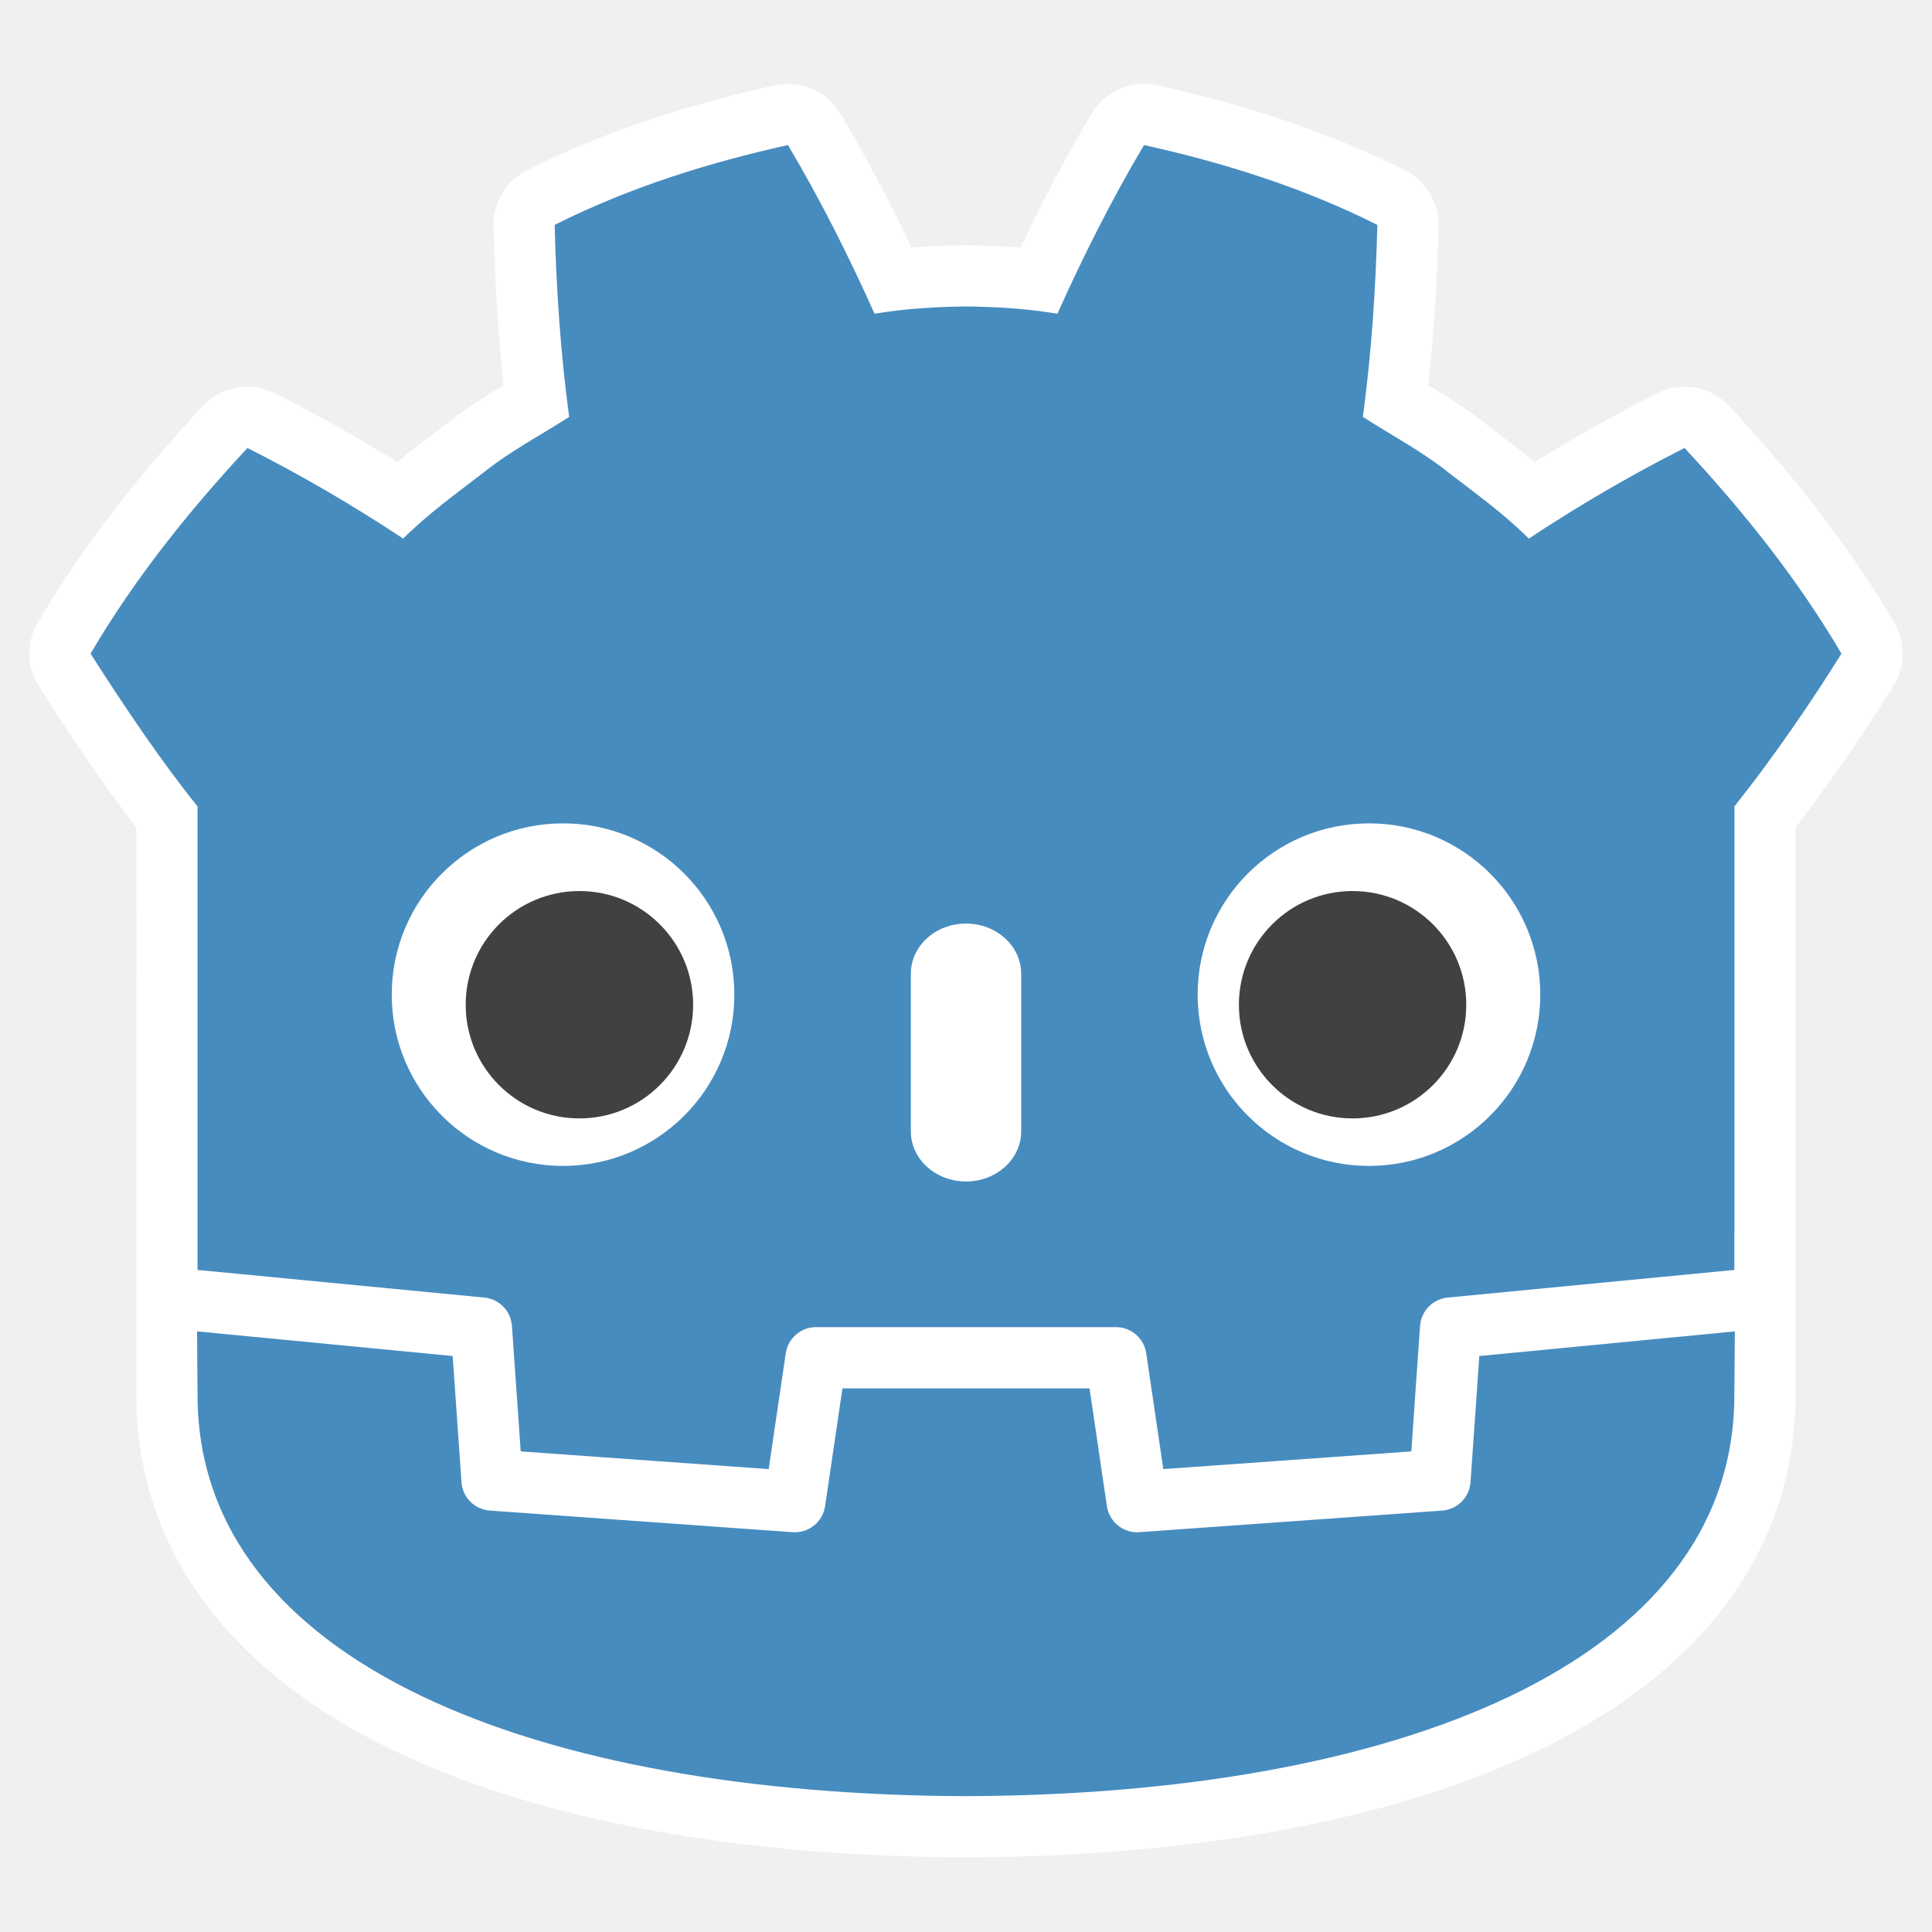
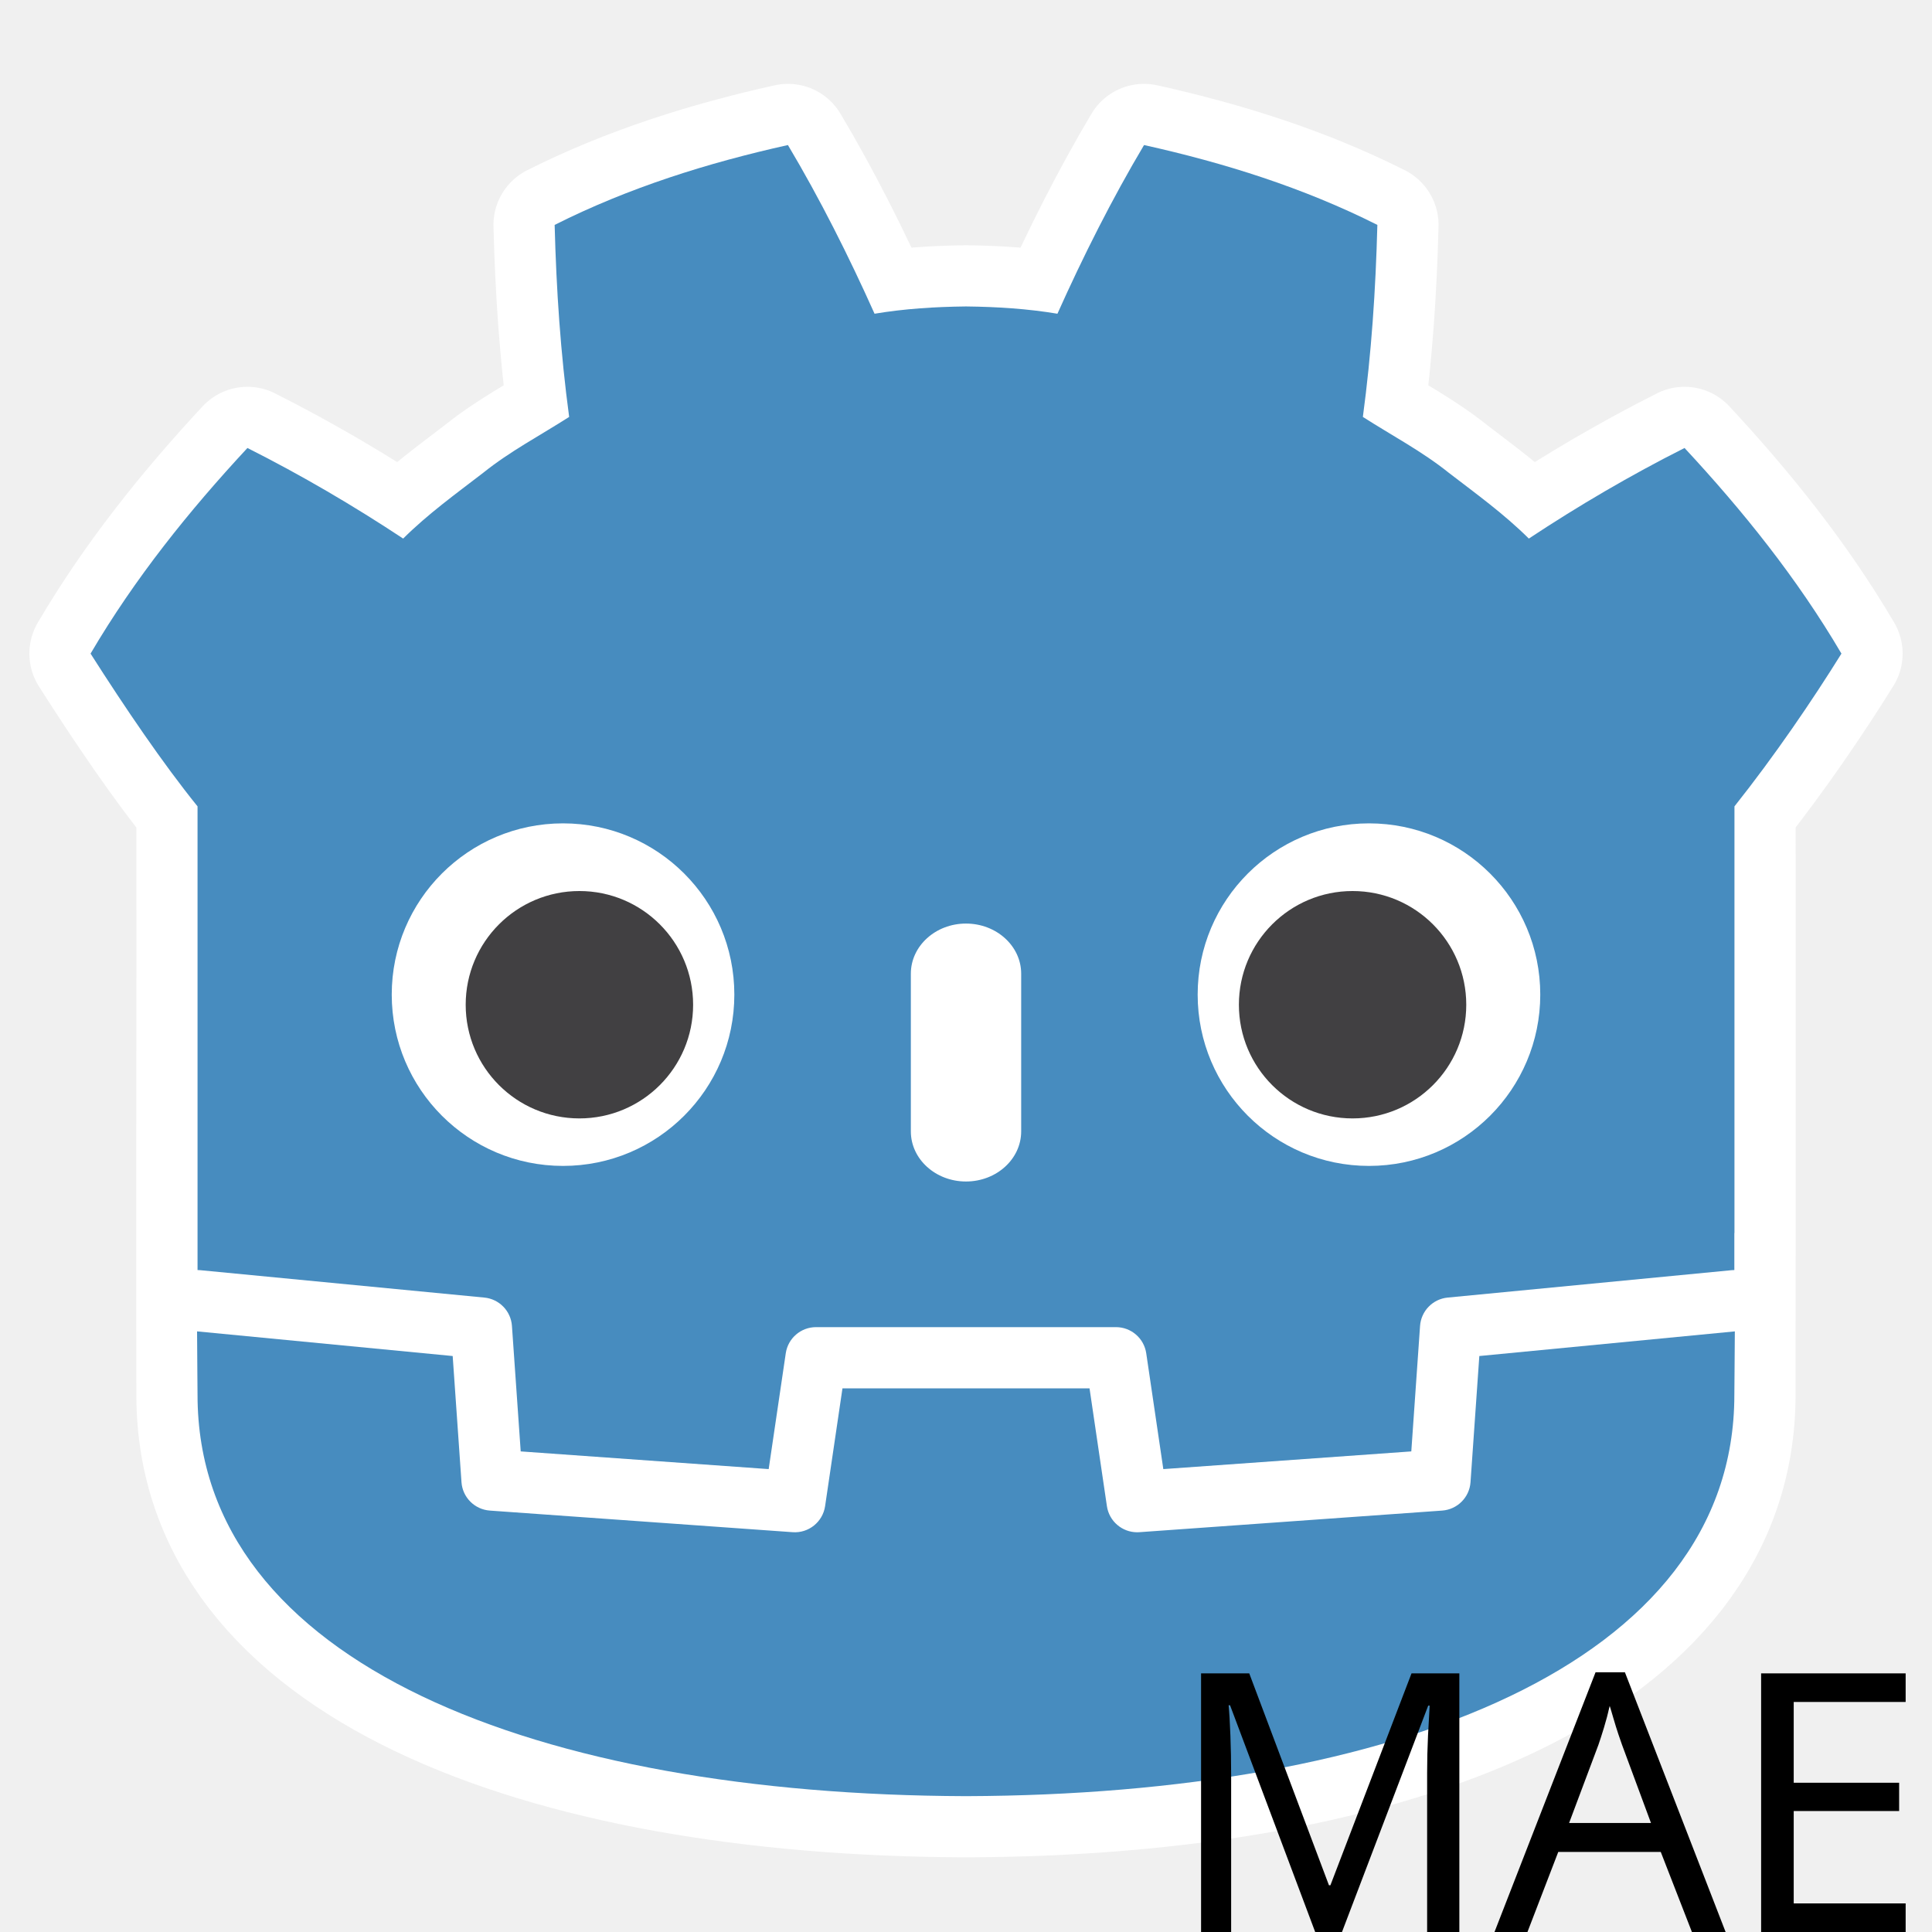
<svg xmlns="http://www.w3.org/2000/svg" width="1024" height="1024" id="svg3030" version="1.1">
-   <defs id="defs3032" />
+   <defs id="defs3032">
+     <rect x="1026.188" y="1023.417" width="639.503" height="448.928" id="rect17676" />
+   </defs>
  <g id="layer1" transform="translate(0,-98.51972)">
    <g id="g78-3-5" transform="matrix(4.16261,0,0,-4.16261,919.2419,771.6709)" style="fill:none;fill-opacity:0.527;stroke:#ffffff;stroke-width:15.581;stroke-linecap:butt;stroke-linejoin:round;stroke-miterlimit:4;stroke-dasharray:none;stroke-opacity:1;paint-order:normal">
      <path id="path80-6-3" style="fill:none;fill-opacity:0.527;fill-rule:nonzero;stroke:#ffffff;stroke-width:23.497;stroke-linecap:butt;stroke-linejoin:round;stroke-miterlimit:4;stroke-dasharray:none;stroke-opacity:1;paint-order:normal" d="m 226.334,222.1 c -15.358,3.414 -30.551,8.169 -44.795,15.338 0.326,12.577 1.139,24.628 2.787,36.869 -5.532,3.544 -11.345,6.586 -16.512,10.734 -5.25,4.039 -10.61,7.902 -15.363,12.625 -9.496,-6.281 -19.548,-12.184 -29.902,-17.395 -11.161,12.012 -21.598,24.977 -30.123,39.484 6.7,10.517 13.888,21.089 20.543,29.332 0.056,36.957 -0.082,77.99 0,113.02 0,51.838 65.76,76.754 147.461,77.041 h 0.1 0.1 c 81.701,-0.287 147.439,-25.203 147.439,-77.041 0.051,-37.842 0.017,-79.51 0.021,-113.02 7.687,-9.677 14.965,-20.352 20.541,-29.332 -8.522,-14.508 -18.964,-27.473 -30.125,-39.484 -10.351,5.21 -20.406,11.113 -29.902,17.395 -4.752,-4.723 -10.104,-8.586 -15.361,-12.625 -5.165,-4.149 -10.985,-7.19 -16.506,-10.734 1.644,-12.241 2.456,-24.292 2.783,-36.869 -14.245,-7.169 -29.437,-11.924 -44.803,-15.338 -6.135,10.311 -11.745,21.477 -16.631,32.393 -5.794,-0.968 -11.615,-1.327 -17.443,-1.396 v -0.01 c -0.041,0 -0.079,0.01 -0.113,0.01 -0.036,0 -0.073,-0.01 -0.109,-0.01 v 0.01 c -5.839,0.069 -11.656,0.428 -17.451,1.396 -4.883,-10.915 -10.491,-22.082 -16.635,-32.393 z" transform="matrix(0.6630986,0,0,-0.6630986,-270.5894,290.5202)" />
    </g>
    <g id="g78" transform="matrix(4.162611,0,0,-4.162611,919.2406,771.6719)" style="stroke-width:0.32">
      <path d="m 0,0 c 0,0 -0.325,1.994 -0.515,1.976 l -36.182,-3.491 c -2.879,-0.278 -5.115,-2.574 -5.317,-5.459 l -0.994,-14.247 -27.992,-1.997 -1.904,12.912 c -0.424,2.872 -2.932,5.037 -5.835,5.037 h -38.188 c -2.902,0 -5.41,-2.165 -5.834,-5.037 l -1.905,-12.912 -27.992,1.997 -0.994,14.247 c -0.202,2.886 -2.438,5.182 -5.317,5.46 l -36.2,3.49 c -0.187,0.018 -0.324,-1.978 -0.511,-1.978 l -0.049,-7.83 30.658,-4.944 1.004,-14.374 c 0.203,-2.91 2.551,-5.263 5.463,-5.472 l 38.551,-2.75 c 0.146,-0.01 0.29,-0.016 0.434,-0.016 2.897,0 5.401,2.166 5.825,5.038 l 1.959,13.286 h 28.005 l 1.959,-13.286 c 0.423,-2.871 2.93,-5.037 5.831,-5.037 0.142,0 0.284,0.005 0.423,0.015 l 38.556,2.75 c 2.911,0.209 5.26,2.562 5.463,5.472 l 1.003,14.374 30.645,4.966 z" style="fill:#ffffff;fill-opacity:1;fill-rule:nonzero;stroke:none;stroke-width:0.32" id="path80" />
    </g>
    <g id="g82-3" transform="matrix(4.162611,0,0,-4.162611,104.6989,525.907)" style="stroke-width:0.32">
      <path d="m 0,0 v -47.514 -6.035 -5.492 c 0.108,-0.001 0.216,-0.005 0.323,-0.015 l 36.196,-3.49 c 1.896,-0.183 3.382,-1.709 3.514,-3.609 l 1.116,-15.978 31.574,-2.253 2.175,14.747 c 0.282,1.912 1.922,3.329 3.856,3.329 h 38.188 c 1.933,0 3.573,-1.417 3.855,-3.329 l 2.175,-14.747 31.575,2.253 1.115,15.978 c 0.133,1.9 1.618,3.425 3.514,3.609 l 36.182,3.49 c 0.107,0.01 0.214,0.014 0.322,0.015 v 4.711 l 0.015,0.005 V 0 c 5.097,6.416 9.923,13.494 13.621,19.449 -5.651,9.62 -12.575,18.217 -19.976,26.182 -6.864,-3.455 -13.531,-7.369 -19.828,-11.534 -3.151,3.132 -6.7,5.694 -10.186,8.372 -3.425,2.751 -7.285,4.768 -10.946,7.118 1.09,8.117 1.629,16.108 1.846,24.448 -9.446,4.754 -19.519,7.906 -29.708,10.17 -4.068,-6.837 -7.788,-14.241 -11.028,-21.479 -3.842,0.642 -7.702,0.88 -11.567,0.926 v 0.006 c -0.027,0 -0.052,-0.006 -0.075,-0.006 -0.024,0 -0.049,0.006 -0.073,0.006 V 63.652 C 93.903,63.606 90.046,63.368 86.203,62.726 82.965,69.964 79.247,77.368 75.173,84.205 64.989,81.941 54.915,78.789 45.47,74.035 45.686,65.695 46.225,57.704 47.318,49.587 43.65,47.237 39.795,45.22 36.369,42.469 32.888,39.791 29.333,37.229 26.181,34.097 19.884,38.262 13.219,42.176 6.353,45.631 -1.048,37.666 -7.968,29.069 -13.621,19.449 -9.178,12.475 -4.413,5.466 0,0 Z" style="fill:#478cbf;fill-opacity:1;fill-rule:nonzero;stroke:none;stroke-width:0.32" id="path84-6" />
    </g>
    <g id="g86-7" transform="matrix(4.162611,0,0,-4.162611,784.0714,817.2428)" style="stroke-width:0.32">
      <path d="m 0,0 -1.121,-16.063 c -0.135,-1.936 -1.675,-3.477 -3.611,-3.616 l -38.555,-2.751 c -0.094,-0.007 -0.188,-0.01 -0.281,-0.01 -1.916,0 -3.569,1.406 -3.852,3.33 l -2.211,14.994 H -81.09 l -2.211,-14.994 c -0.297,-2.018 -2.101,-3.469 -4.133,-3.32 l -38.555,2.751 c -1.936,0.139 -3.476,1.68 -3.611,3.616 L -130.721,0 -163.268,3.138 c 0.015,-3.498 0.06,-7.33 0.06,-8.093 0,-34.374 43.605,-50.896 97.781,-51.086 h 0.066 0.067 c 54.176,0.19 97.766,16.712 97.766,51.086 0,0.777 0.047,4.593 0.063,8.093 z" style="fill:#478cbf;fill-opacity:1;fill-rule:nonzero;stroke:none;stroke-width:0.32" id="path88-5" />
    </g>
    <g id="g90-3" transform="matrix(4.162611,0,0,-4.162611,389.2148,625.671)" style="stroke-width:0.32">
      <path d="m 0,0 c 0,-12.052 -9.765,-21.815 -21.813,-21.815 -12.042,0 -21.81,9.763 -21.81,21.815 0,12.044 9.768,21.802 21.81,21.802 C -9.765,21.802 0,12.044 0,0" style="fill:#ffffff;fill-opacity:1;fill-rule:nonzero;stroke:none;stroke-width:0.32" id="path92-5" />
    </g>
    <g id="g94-6" transform="matrix(4.162611,0,0,-4.162611,367.3669,631.0568)" style="stroke-width:0.32">
      <path d="m 0,0 c 0,-7.994 -6.479,-14.473 -14.479,-14.473 -7.996,0 -14.479,6.479 -14.479,14.473 0,7.994 6.483,14.479 14.479,14.479 C -6.479,14.479 0,7.994 0,0" style="fill:#414042;fill-opacity:1;fill-rule:nonzero;stroke:none;stroke-width:0.32" id="path96-2" />
    </g>
    <g id="g98-9" transform="matrix(4.162611,0,0,-4.162611,511.9934,724.7395)" style="stroke-width:0.32">
      <path d="m 0,0 c -3.878,0 -7.021,2.858 -7.021,6.381 v 20.081 c 0,3.52 3.143,6.381 7.021,6.381 3.878,0 7.028,-2.861 7.028,-6.381 V 6.381 C 7.028,2.858 3.878,0 0,0" style="fill:#ffffff;fill-opacity:1;fill-rule:nonzero;stroke:none;stroke-width:0.32" id="path100-1" />
    </g>
    <g id="g102-2" transform="matrix(4.162611,0,0,-4.162611,634.7871,625.671)" style="stroke-width:0.32">
      <path d="m 0,0 c 0,-12.052 9.765,-21.815 21.815,-21.815 12.041,0 21.808,9.763 21.808,21.815 0,12.044 -9.767,21.802 -21.808,21.802 C 9.765,21.802 0,12.044 0,0" style="fill:#ffffff;fill-opacity:1;fill-rule:nonzero;stroke:none;stroke-width:0.32" id="path104-7" />
    </g>
    <g id="g106-0" transform="matrix(4.162611,0,0,-4.162611,656.6406,631.0568)" style="stroke-width:0.32">
      <path d="m 0,0 c 0,-7.994 6.477,-14.473 14.471,-14.473 8.002,0 14.479,6.479 14.479,14.473 0,7.994 -6.477,14.479 -14.479,14.479 C 6.477,14.479 0,7.994 0,0" style="fill:#414042;fill-opacity:1;fill-rule:nonzero;stroke:none;stroke-width:0.32" id="path108-9" />
    </g>
    <g id="g78-3" transform="matrix(4.162656,0,0,-4.162656,918.8308,771.6693)" style="fill:#000000;fill-opacity:0.527;stroke:none;stroke-width:10.025;stroke-linecap:butt;stroke-linejoin:miter;stroke-miterlimit:4;stroke-dasharray:none;stroke-opacity:1" />
+     <text xml:space="preserve" transform="translate(-408.2188,-70.77325)" id="text17674" style="font-size:192px;line-height:1.25;font-family:sans-serif;letter-spacing:0px;word-spacing:0px;white-space:pre;shape-inside:url(#rect17676)">
+       <tspan x="1026.188" y="1193.293" id="tspan1078">MAE</tspan>
+     </text>
  </g>
</svg>
